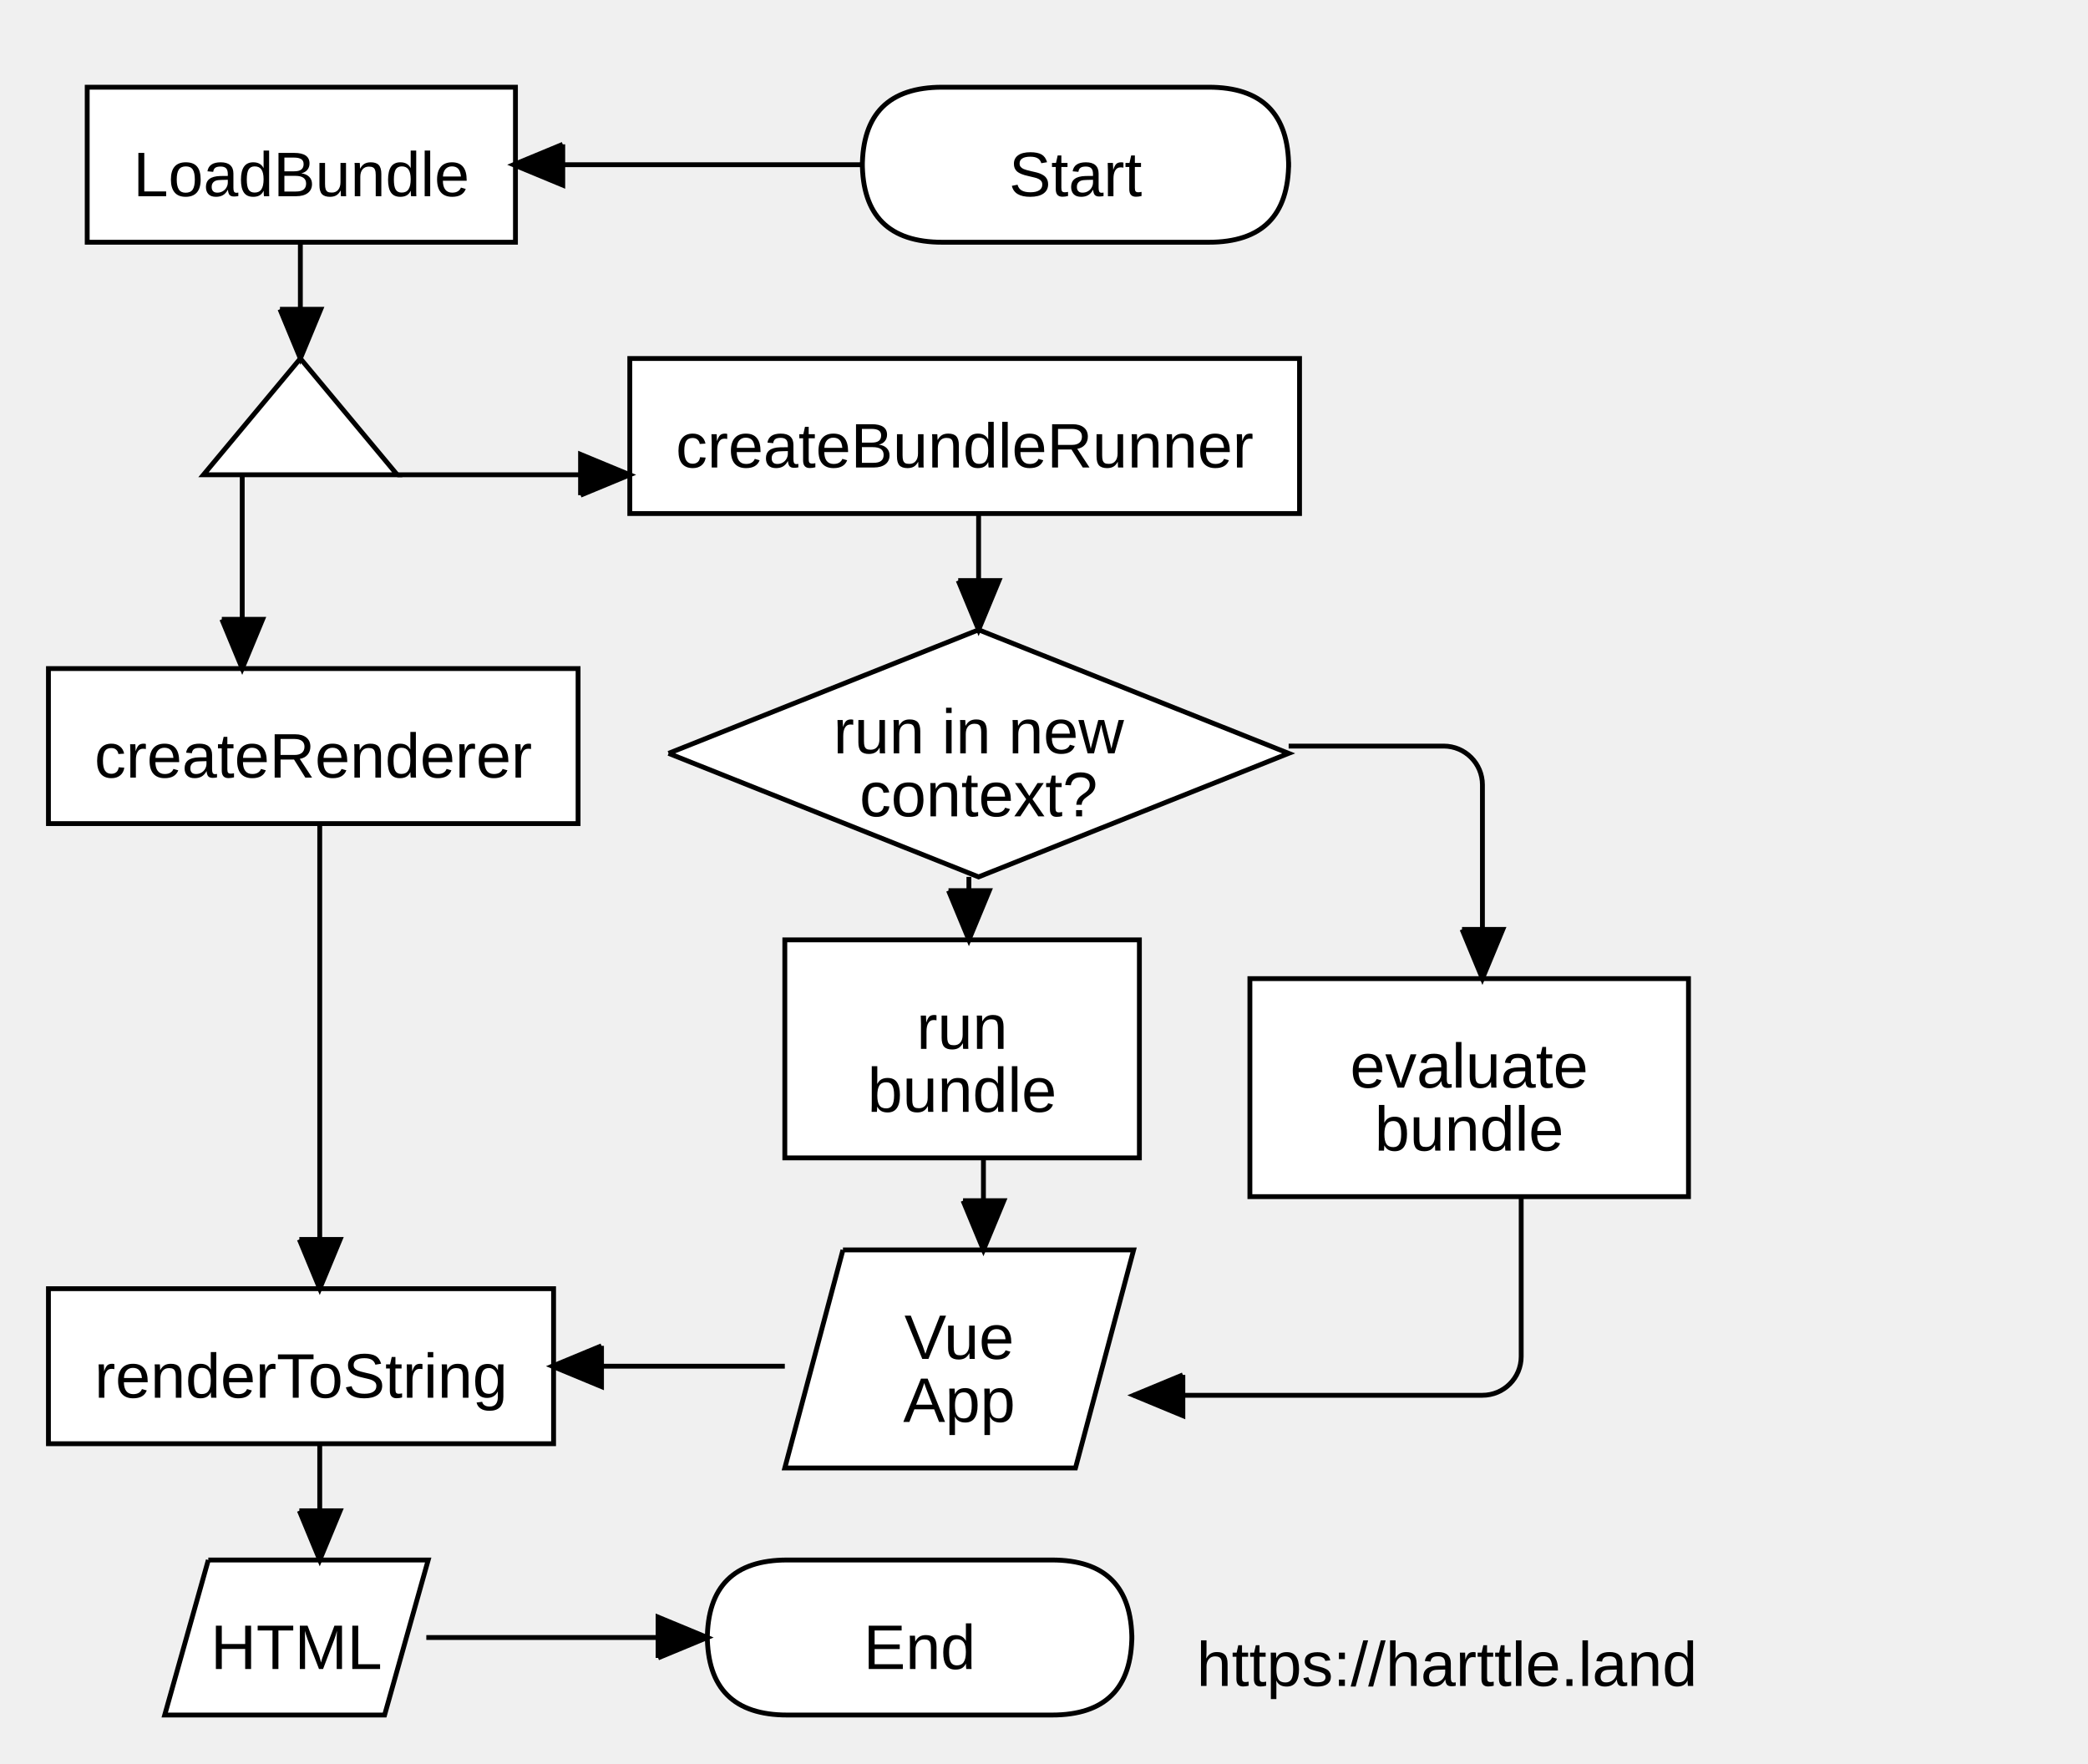
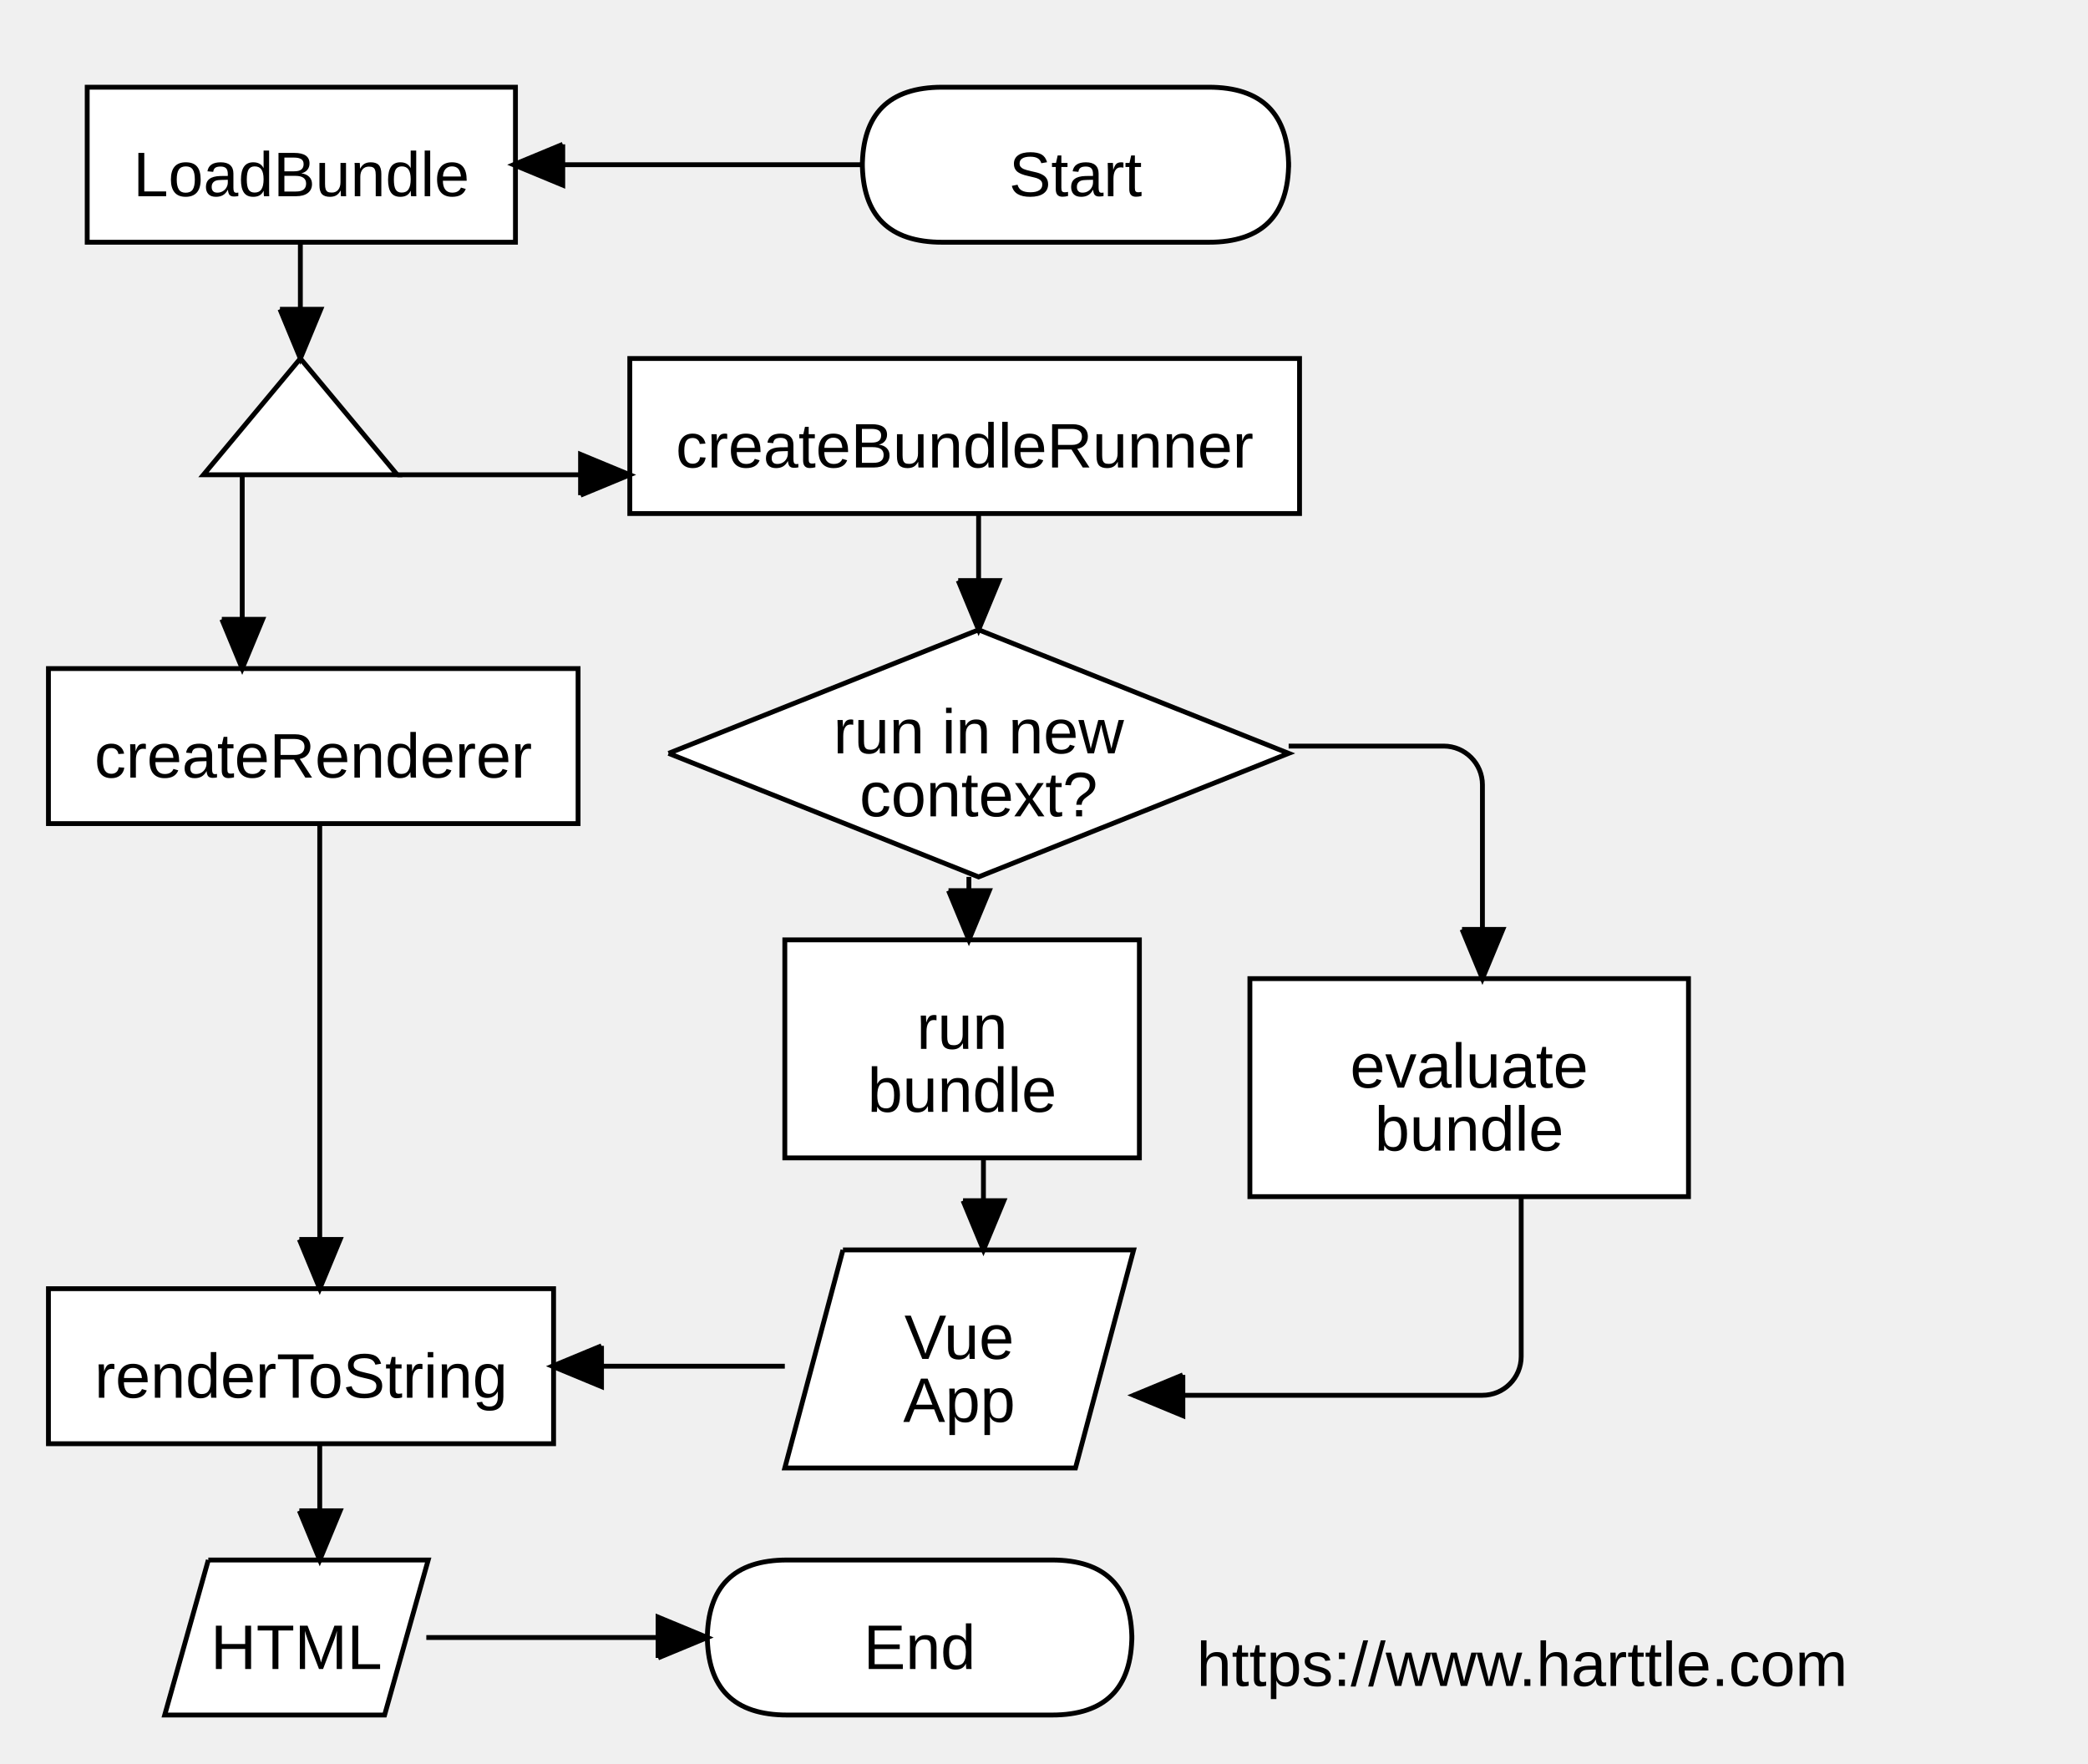
<svg xmlns="http://www.w3.org/2000/svg" version="1.1" width="431" height="364">
  <defs />
  <g>
    <g transform="translate(-110,-150) scale(1,1)">
      <path fill="#ffffff" stroke="none" d="M 304.5 168 L 359.5 168 Q 376 168 376 184.5 L 376 183.5 Q 376 200 359.5 200 L 304.5 200 Q 288 200 288 183.5 L 288 184.5 Q 288 168 304.5 168 Z" />
    </g>
    <g transform="translate(-110,-150) scale(1,1)">
      <path fill="none" stroke="#000000" d="M 304.5 168 L 359.5 168 Q 376 168 376 184.5 L 376 183.5 Q 376 200 359.5 200 L 304.5 200 Q 288 200 288 183.5 L 288 184.5 Q 288 168 304.5 168 Z" stroke-miterlimit="10" />
    </g>
    <g transform="translate(-110,-150) scale(1,1)">
      <g>
        <path fill="none" stroke="none" />
        <text fill="#000000" stroke="none" font-family="Arial" font-size="13px" font-style="normal" font-weight="normal" text-decoration="none" x="318.273" y="190.5">Start</text>
      </g>
    </g>
    <g transform="translate(-110,-150) scale(1,1)">
      <rect fill="#ffffff" stroke="none" x="128" y="168" width="88.399" height="32" />
    </g>
    <g transform="translate(-110,-150) scale(1,1)">
      <path fill="none" stroke="#000000" d="M 128 168 L 216.399 168 L 216.399 200 L 128 200 L 128 168 Z Z" stroke-miterlimit="10" />
    </g>
    <g transform="translate(-110,-150) scale(1,1)">
      <g>
        <path fill="none" stroke="none" />
        <text fill="#000000" stroke="none" font-family="Arial" font-size="13px" font-style="normal" font-weight="normal" text-decoration="none" x="137.5" y="190.5">LoadBundle</text>
      </g>
    </g>
    <g transform="translate(-110,-150) scale(1,1)">
      <rect fill="#ffffff" stroke="none" x="240" y="224" width="138.247" height="32" />
    </g>
    <g transform="translate(-110,-150) scale(1,1)">
      <path fill="none" stroke="#000000" d="M 240 224 L 378.247 224 L 378.247 256 L 240 256 L 240 224 Z Z" stroke-miterlimit="10" />
    </g>
    <g transform="translate(-110,-150) scale(1,1)">
      <g>
        <path fill="none" stroke="none" />
        <text fill="#000000" stroke="none" font-family="Arial" font-size="13px" font-style="normal" font-weight="normal" text-decoration="none" x="249.5" y="246.5">createBundleRunner</text>
      </g>
    </g>
    <g transform="translate(-110,-150) scale(1,1)">
      <path fill="#ffffff" stroke="none" d="M 248 305.5 L 312 280 L 376 305.5 L 312 331 L 248 305.5" />
    </g>
    <g transform="translate(-110,-150) scale(1,1)">
      <path fill="none" stroke="#000000" d="M 248 305.5 L 312 280 L 376 305.5 L 312 331 L 248 305.5 L 248 305.5" stroke-miterlimit="10" />
    </g>
    <g transform="translate(-110,-150) scale(1,1)">
      <g>
        <path fill="none" stroke="none" />
        <text fill="#000000" stroke="none" font-family="Arial" font-size="13px" font-style="normal" font-weight="normal" text-decoration="none" x="282.01" y="305.5">run in new</text>
        <text fill="#000000" stroke="none" font-family="Arial" font-size="13px" font-style="normal" font-weight="normal" text-decoration="none" x="287.428" y="318.5">context?</text>
      </g>
    </g>
    <g transform="translate(-110,-150) scale(1,1)">
      <rect fill="#ffffff" stroke="none" x="368" y="352" width="90.532" height="45" />
    </g>
    <g transform="translate(-110,-150) scale(1,1)">
      <path fill="none" stroke="#000000" d="M 368 352 L 458.532 352 L 458.532 397 L 368 397 L 368 352 Z Z" stroke-miterlimit="10" />
    </g>
    <g transform="translate(-110,-150) scale(1,1)">
      <g>
        <path fill="none" stroke="none" />
        <text fill="#000000" stroke="none" font-family="Arial" font-size="13px" font-style="normal" font-weight="normal" text-decoration="none" x="388.691" y="374.5">evaluate</text>
        <text fill="#000000" stroke="none" font-family="Arial" font-size="13px" font-style="normal" font-weight="normal" text-decoration="none" x="393.747" y="387.5">bundle</text>
      </g>
    </g>
    <g transform="translate(-110,-150) scale(1,1)">
      <rect fill="#ffffff" stroke="none" x="272" y="344" width="73.19" height="45" />
    </g>
    <g transform="translate(-110,-150) scale(1,1)">
      <path fill="none" stroke="#000000" d="M 272 344 L 345.19 344 L 345.19 389 L 272 389 L 272 344 Z Z" stroke-miterlimit="10" />
    </g>
    <g transform="translate(-110,-150) scale(1,1)">
      <g>
        <path fill="none" stroke="none" />
        <text fill="#000000" stroke="none" font-family="Arial" font-size="13px" font-style="normal" font-weight="normal" text-decoration="none" x="299.2" y="366.5">run</text>
        <text fill="#000000" stroke="none" font-family="Arial" font-size="13px" font-style="normal" font-weight="normal" text-decoration="none" x="289.076" y="379.5">bundle</text>
      </g>
    </g>
    <g transform="translate(-110,-150) scale(1,1)">
      <path fill="#ffffff" stroke="none" d="M 172 224 L 192 248 L 152 248 L 172 224" />
    </g>
    <g transform="translate(-110,-150) scale(1,1)">
      <path fill="none" stroke="#000000" d="M 172 224 L 192 248 L 152 248 L 172 224 L 172 224" stroke-miterlimit="10" />
    </g>
    <g transform="translate(-110,-150) scale(1,1)">
      <g>
        <path fill="none" stroke="none" />
      </g>
    </g>
    <g transform="translate(-110,-150) scale(1,1)">
      <rect fill="#ffffff" stroke="none" x="120" y="288" width="109.327" height="32" />
    </g>
    <g transform="translate(-110,-150) scale(1,1)">
      <path fill="none" stroke="#000000" d="M 120 288 L 229.327 288 L 229.327 320 L 120 320 L 120 288 Z Z" stroke-miterlimit="10" />
    </g>
    <g transform="translate(-110,-150) scale(1,1)">
      <g>
        <path fill="none" stroke="none" />
        <text fill="#000000" stroke="none" font-family="Arial" font-size="13px" font-style="normal" font-weight="normal" text-decoration="none" x="129.5" y="310.5">createRenderer</text>
      </g>
    </g>
    <g transform="translate(-110,-150) scale(1,1)">
      <rect fill="#ffffff" stroke="none" x="120" y="416" width="104.268" height="32" />
    </g>
    <g transform="translate(-110,-150) scale(1,1)">
      <path fill="none" stroke="#000000" d="M 120 416 L 224.268 416 L 224.268 448 L 120 448 L 120 416 Z Z" stroke-miterlimit="10" />
    </g>
    <g transform="translate(-110,-150) scale(1,1)">
      <g>
        <path fill="none" stroke="none" />
        <text fill="#000000" stroke="none" font-family="Arial" font-size="13px" font-style="normal" font-weight="normal" text-decoration="none" x="129.5" y="438.5">renderToString</text>
      </g>
    </g>
    <g transform="translate(-110,-150) scale(1,1)">
      <path fill="none" stroke="#000000" d="M 288 184 L 216 184" stroke-miterlimit="10" />
    </g>
    <g transform="translate(-110,-150) scale(1,1)">
      <path fill="#000000" stroke="none" d="M 226.163 179.79 L 216 184 L 226.163 188.21" />
    </g>
    <g transform="translate(-110,-150) scale(1,1)">
      <path fill="none" stroke="#000000" d="M 226.163 179.79 L 216 184 L 226.163 188.21 L 226.163 179.79" stroke-miterlimit="10" />
    </g>
    <g transform="translate(-110,-150) scale(1,1)">
      <path fill="none" stroke="#000000" d="M 172 200 L 172 224" stroke-miterlimit="10" />
    </g>
    <g transform="translate(-110,-150) scale(1,1)">
      <path fill="#000000" stroke="none" d="M 167.79 213.837 L 172 224 L 176.21 213.837" />
    </g>
    <g transform="translate(-110,-150) scale(1,1)">
      <path fill="none" stroke="#000000" d="M 167.79 213.837 L 172 224 L 176.21 213.837 L 167.79 213.837" stroke-miterlimit="10" />
    </g>
    <g transform="translate(-110,-150) scale(1,1)">
      <path fill="none" stroke="#000000" d="M 160 248 L 160 288" stroke-miterlimit="10" />
    </g>
    <g transform="translate(-110,-150) scale(1,1)">
      <path fill="#000000" stroke="none" d="M 155.79 277.837 L 160 288 L 164.21 277.837" />
    </g>
    <g transform="translate(-110,-150) scale(1,1)">
      <path fill="none" stroke="#000000" d="M 155.79 277.837 L 160 288 L 164.21 277.837 L 155.79 277.837" stroke-miterlimit="10" />
    </g>
    <g transform="translate(-110,-150) scale(1,1)">
      <path fill="none" stroke="#000000" d="M 192 248 L 240 248" stroke-miterlimit="10" />
    </g>
    <g transform="translate(-110,-150) scale(1,1)">
      <path fill="#000000" stroke="none" d="M 229.837 252.21 L 240 248 L 229.837 243.79" />
    </g>
    <g transform="translate(-110,-150) scale(1,1)">
      <path fill="none" stroke="#000000" d="M 229.837 252.21 L 240 248 L 229.837 243.79 L 229.837 252.21" stroke-miterlimit="10" />
    </g>
    <g transform="translate(-110,-150) scale(1,1)">
      <path fill="none" stroke="#000000" d="M 312 256 L 312 280" stroke-miterlimit="10" />
    </g>
    <g transform="translate(-110,-150) scale(1,1)">
      <path fill="#000000" stroke="none" d="M 307.79 269.837 L 312 280 L 316.21 269.837" />
    </g>
    <g transform="translate(-110,-150) scale(1,1)">
      <path fill="none" stroke="#000000" d="M 307.79 269.837 L 312 280 L 316.21 269.837 L 307.79 269.837" stroke-miterlimit="10" />
    </g>
    <g transform="translate(-110,-150) scale(1,1)">
      <path fill="none" stroke="#000000" d="M 310 331 L 310 344" stroke-miterlimit="10" />
    </g>
    <g transform="translate(-110,-150) scale(1,1)">
      <path fill="#000000" stroke="none" d="M 305.79 333.837 L 310 344 L 314.21 333.837" />
    </g>
    <g transform="translate(-110,-150) scale(1,1)">
      <path fill="none" stroke="#000000" d="M 305.79 333.837 L 310 344 L 314.21 333.837 L 305.79 333.837" stroke-miterlimit="10" />
    </g>
    <g transform="translate(-110,-150) scale(1,1)">
      <path fill="none" stroke="#000000" d="M 376 304 L 408 304 M 408 304 A 8 8 0 0 1 416 312 L 416 352" stroke-miterlimit="10" />
    </g>
    <g transform="translate(-110,-150) scale(1,1)">
      <path fill="#000000" stroke="none" d="M 411.79 341.837 L 416 352 L 420.21 341.837" />
    </g>
    <g transform="translate(-110,-150) scale(1,1)">
      <path fill="none" stroke="#000000" d="M 411.79 341.837 L 416 352 L 420.21 341.837 L 411.79 341.837" stroke-miterlimit="10" />
    </g>
    <g transform="translate(-110,-150) scale(1,1)">
      <path fill="none" stroke="#000000" d="M 272 432 L 224 432" stroke-miterlimit="10" />
    </g>
    <g transform="translate(-110,-150) scale(1,1)">
      <path fill="#000000" stroke="none" d="M 234.163 427.79 L 224 432 L 234.163 436.21" />
    </g>
    <g transform="translate(-110,-150) scale(1,1)">
      <path fill="none" stroke="#000000" d="M 234.163 427.79 L 224 432 L 234.163 436.21 L 234.163 427.79" stroke-miterlimit="10" />
    </g>
    <g transform="translate(-110,-150) scale(1,1)">
      <path fill="none" stroke="#000000" d="M 176 320 L 176 416" stroke-miterlimit="10" />
    </g>
    <g transform="translate(-110,-150) scale(1,1)">
      <path fill="#000000" stroke="none" d="M 171.79 405.837 L 176 416 L 180.21 405.837" />
    </g>
    <g transform="translate(-110,-150) scale(1,1)">
      <path fill="none" stroke="#000000" d="M 171.79 405.837 L 176 416 L 180.21 405.837 L 171.79 405.837" stroke-miterlimit="10" />
    </g>
    <g transform="translate(-110,-150) scale(1,1)">
      <path fill="none" stroke="#000000" d="M 424 397 L 424 430 M 424 430 A 8 8 0 0 1 416 438 L 344 438" stroke-miterlimit="10" />
    </g>
    <g transform="translate(-110,-150) scale(1,1)">
      <path fill="#000000" stroke="none" d="M 354.163 433.79 L 344 438 L 354.163 442.21" />
    </g>
    <g transform="translate(-110,-150) scale(1,1)">
      <path fill="none" stroke="#000000" d="M 354.163 433.79 L 344 438 L 354.163 442.21 L 354.163 433.79" stroke-miterlimit="10" />
    </g>
    <g transform="translate(-110,-150) scale(1,1)">
      <path fill="#ffffff" stroke="none" d="M 284 408 L 344 408 L 332 453 L 272 453 L 284 408" />
    </g>
    <g transform="translate(-110,-150) scale(1,1)">
      <path fill="none" stroke="#000000" d="M 284 408 L 344 408 L 332 453 L 272 453 L 284 408 L 284 408" stroke-miterlimit="10" />
    </g>
    <g transform="translate(-110,-150) scale(1,1)">
      <g>
        <path fill="none" stroke="none" />
        <text fill="#000000" stroke="none" font-family="Arial" font-size="13px" font-style="normal" font-weight="normal" text-decoration="none" x="296.676" y="430.5">Vue</text>
        <text fill="#000000" stroke="none" font-family="Arial" font-size="13px" font-style="normal" font-weight="normal" text-decoration="none" x="296.435" y="443.5">App</text>
      </g>
    </g>
    <g transform="translate(-110,-150) scale(1,1)">
      <path fill="none" stroke="#000000" d="M 313 389 L 313 408" stroke-miterlimit="10" />
    </g>
    <g transform="translate(-110,-150) scale(1,1)">
      <path fill="#000000" stroke="none" d="M 308.79 397.837 L 313 408 L 317.21 397.837" />
    </g>
    <g transform="translate(-110,-150) scale(1,1)">
      <path fill="none" stroke="#000000" d="M 308.79 397.837 L 313 408 L 317.21 397.837 L 308.79 397.837" stroke-miterlimit="10" />
    </g>
    <g transform="translate(-110,-150) scale(1,1)">
      <path fill="#ffffff" stroke="none" d="M 153 472 L 198.388 472 L 189.388 504 L 144 504 L 153 472" />
    </g>
    <g transform="translate(-110,-150) scale(1,1)">
      <path fill="none" stroke="#000000" d="M 153 472 L 198.388 472 L 189.388 504 L 144 504 L 153 472 L 153 472" stroke-miterlimit="10" />
    </g>
    <g transform="translate(-110,-150) scale(1,1)">
      <g>
        <path fill="none" stroke="none" />
        <text fill="#000000" stroke="none" font-family="Arial" font-size="13px" font-style="normal" font-weight="normal" text-decoration="none" x="153.5" y="494.5">HTML</text>
      </g>
    </g>
    <g transform="translate(-110,-150) scale(1,1)">
      <path fill="#ffffff" stroke="none" d="M 272.5 472 L 327.137 472 Q 343.637 472 343.637 488.5 L 343.637 487.5 Q 343.637 504 327.137 504 L 272.5 504 Q 256 504 256 487.5 L 256 488.5 Q 256 472 272.5 472 Z" />
    </g>
    <g transform="translate(-110,-150) scale(1,1)">
      <path fill="none" stroke="#000000" d="M 272.5 472 L 327.137 472 Q 343.637 472 343.637 488.5 L 343.637 487.5 Q 343.637 504 327.137 504 L 272.5 504 Q 256 504 256 487.5 L 256 488.5 Q 256 472 272.5 472 Z" stroke-miterlimit="10" />
    </g>
    <g transform="translate(-110,-150) scale(1,1)">
      <g>
        <path fill="none" stroke="none" />
        <text fill="#000000" stroke="none" font-family="Arial" font-size="13px" font-style="normal" font-weight="normal" text-decoration="none" x="288.253" y="494.5">End</text>
      </g>
    </g>
    <g transform="translate(-110,-150) scale(1,1)">
      <path fill="none" stroke="#000000" d="M 176 448 L 176 472" stroke-miterlimit="10" />
    </g>
    <g transform="translate(-110,-150) scale(1,1)">
      <path fill="#000000" stroke="none" d="M 171.79 461.837 L 176 472 L 180.21 461.837" />
    </g>
    <g transform="translate(-110,-150) scale(1,1)">
      <path fill="none" stroke="#000000" d="M 171.79 461.837 L 176 472 L 180.21 461.837 L 171.79 461.837" stroke-miterlimit="10" />
    </g>
    <g transform="translate(-110,-150) scale(1,1)">
      <path fill="none" stroke="#000000" d="M 198 488 L 256 488" stroke-miterlimit="10" />
    </g>
    <g transform="translate(-110,-150) scale(1,1)">
      <path fill="#000000" stroke="none" d="M 245.837 492.21 L 256 488 L 245.837 483.79" />
    </g>
    <g transform="translate(-110,-150) scale(1,1)">
      <path fill="none" stroke="#000000" d="M 245.837 492.21 L 256 488 L 245.837 483.79 L 245.837 492.21" stroke-miterlimit="10" />
    </g>
    <g transform="translate(-110,-150) scale(1,1)">
      <g>
        <path fill="none" stroke="none" />
-         <text fill="#000000" stroke="none" font-family="Arial" font-size="13px" font-style="normal" font-weight="normal" text-decoration="none" x="357" y="498">https://harttle.land</text>
+         <text fill="#000000" stroke="none" font-family="Arial" font-size="13px" font-style="normal" font-weight="normal" text-decoration="none" x="357" y="498">https://www.harttle.com</text>
      </g>
    </g>
  </g>
</svg>
